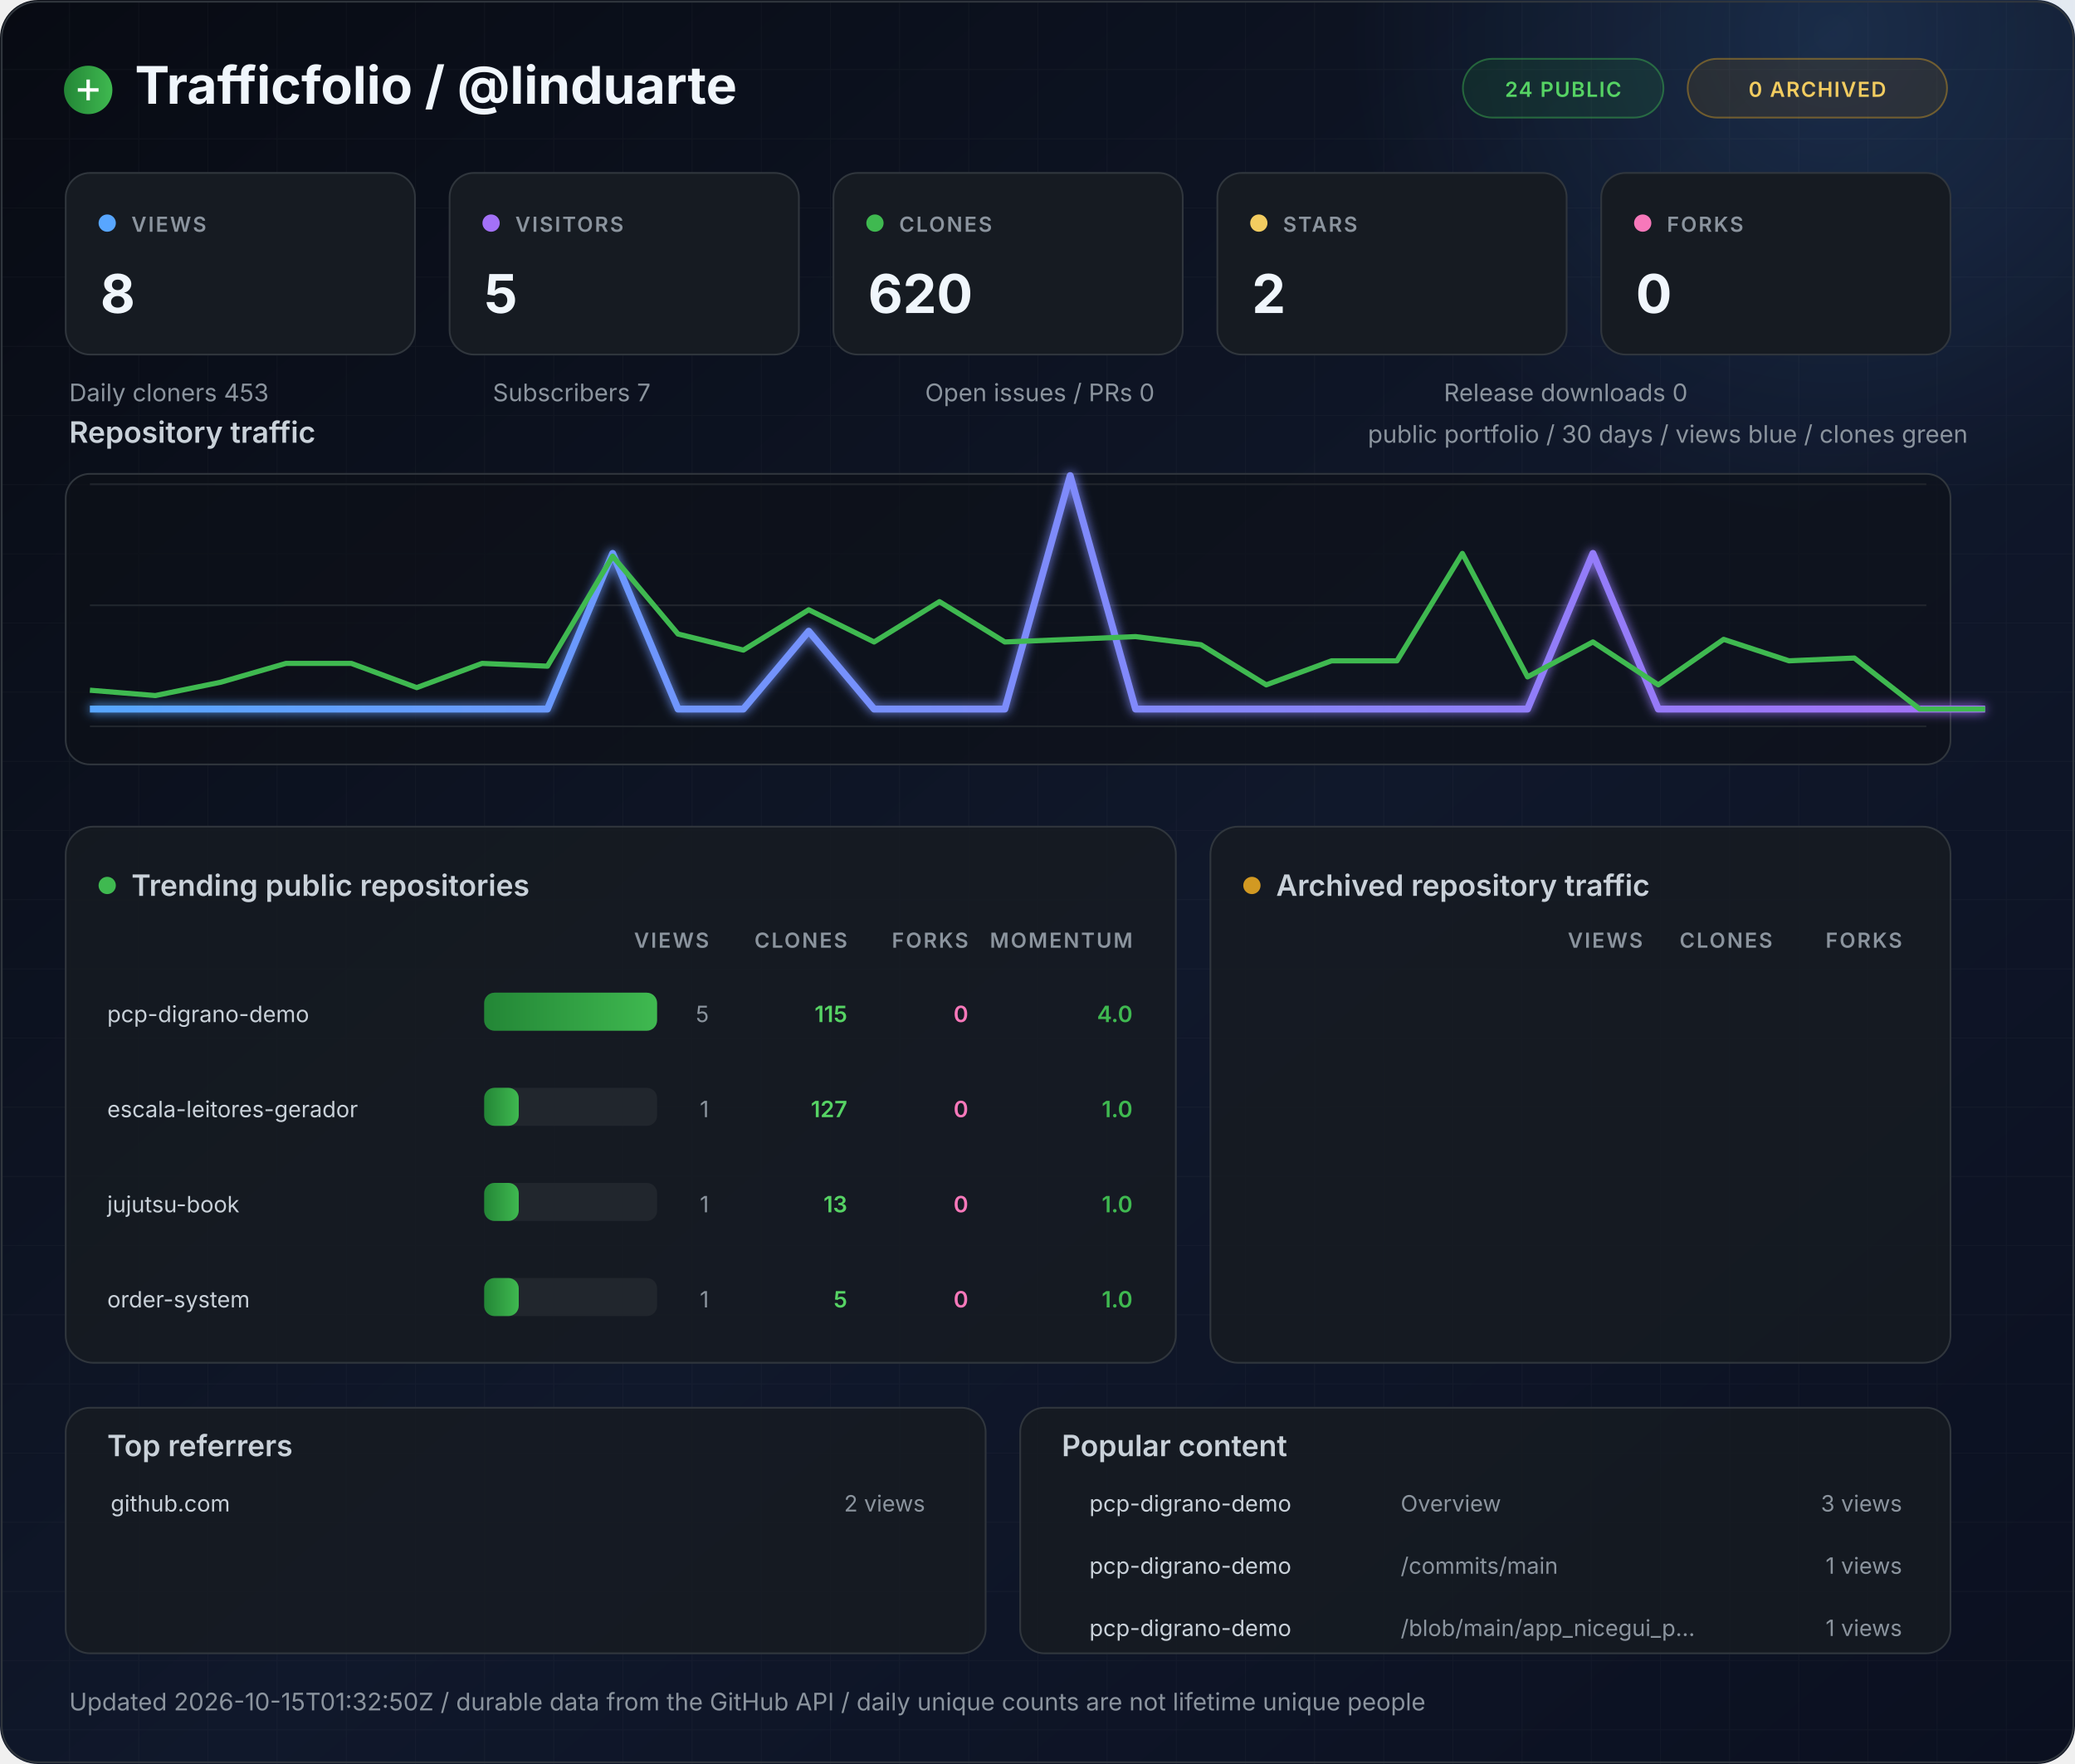
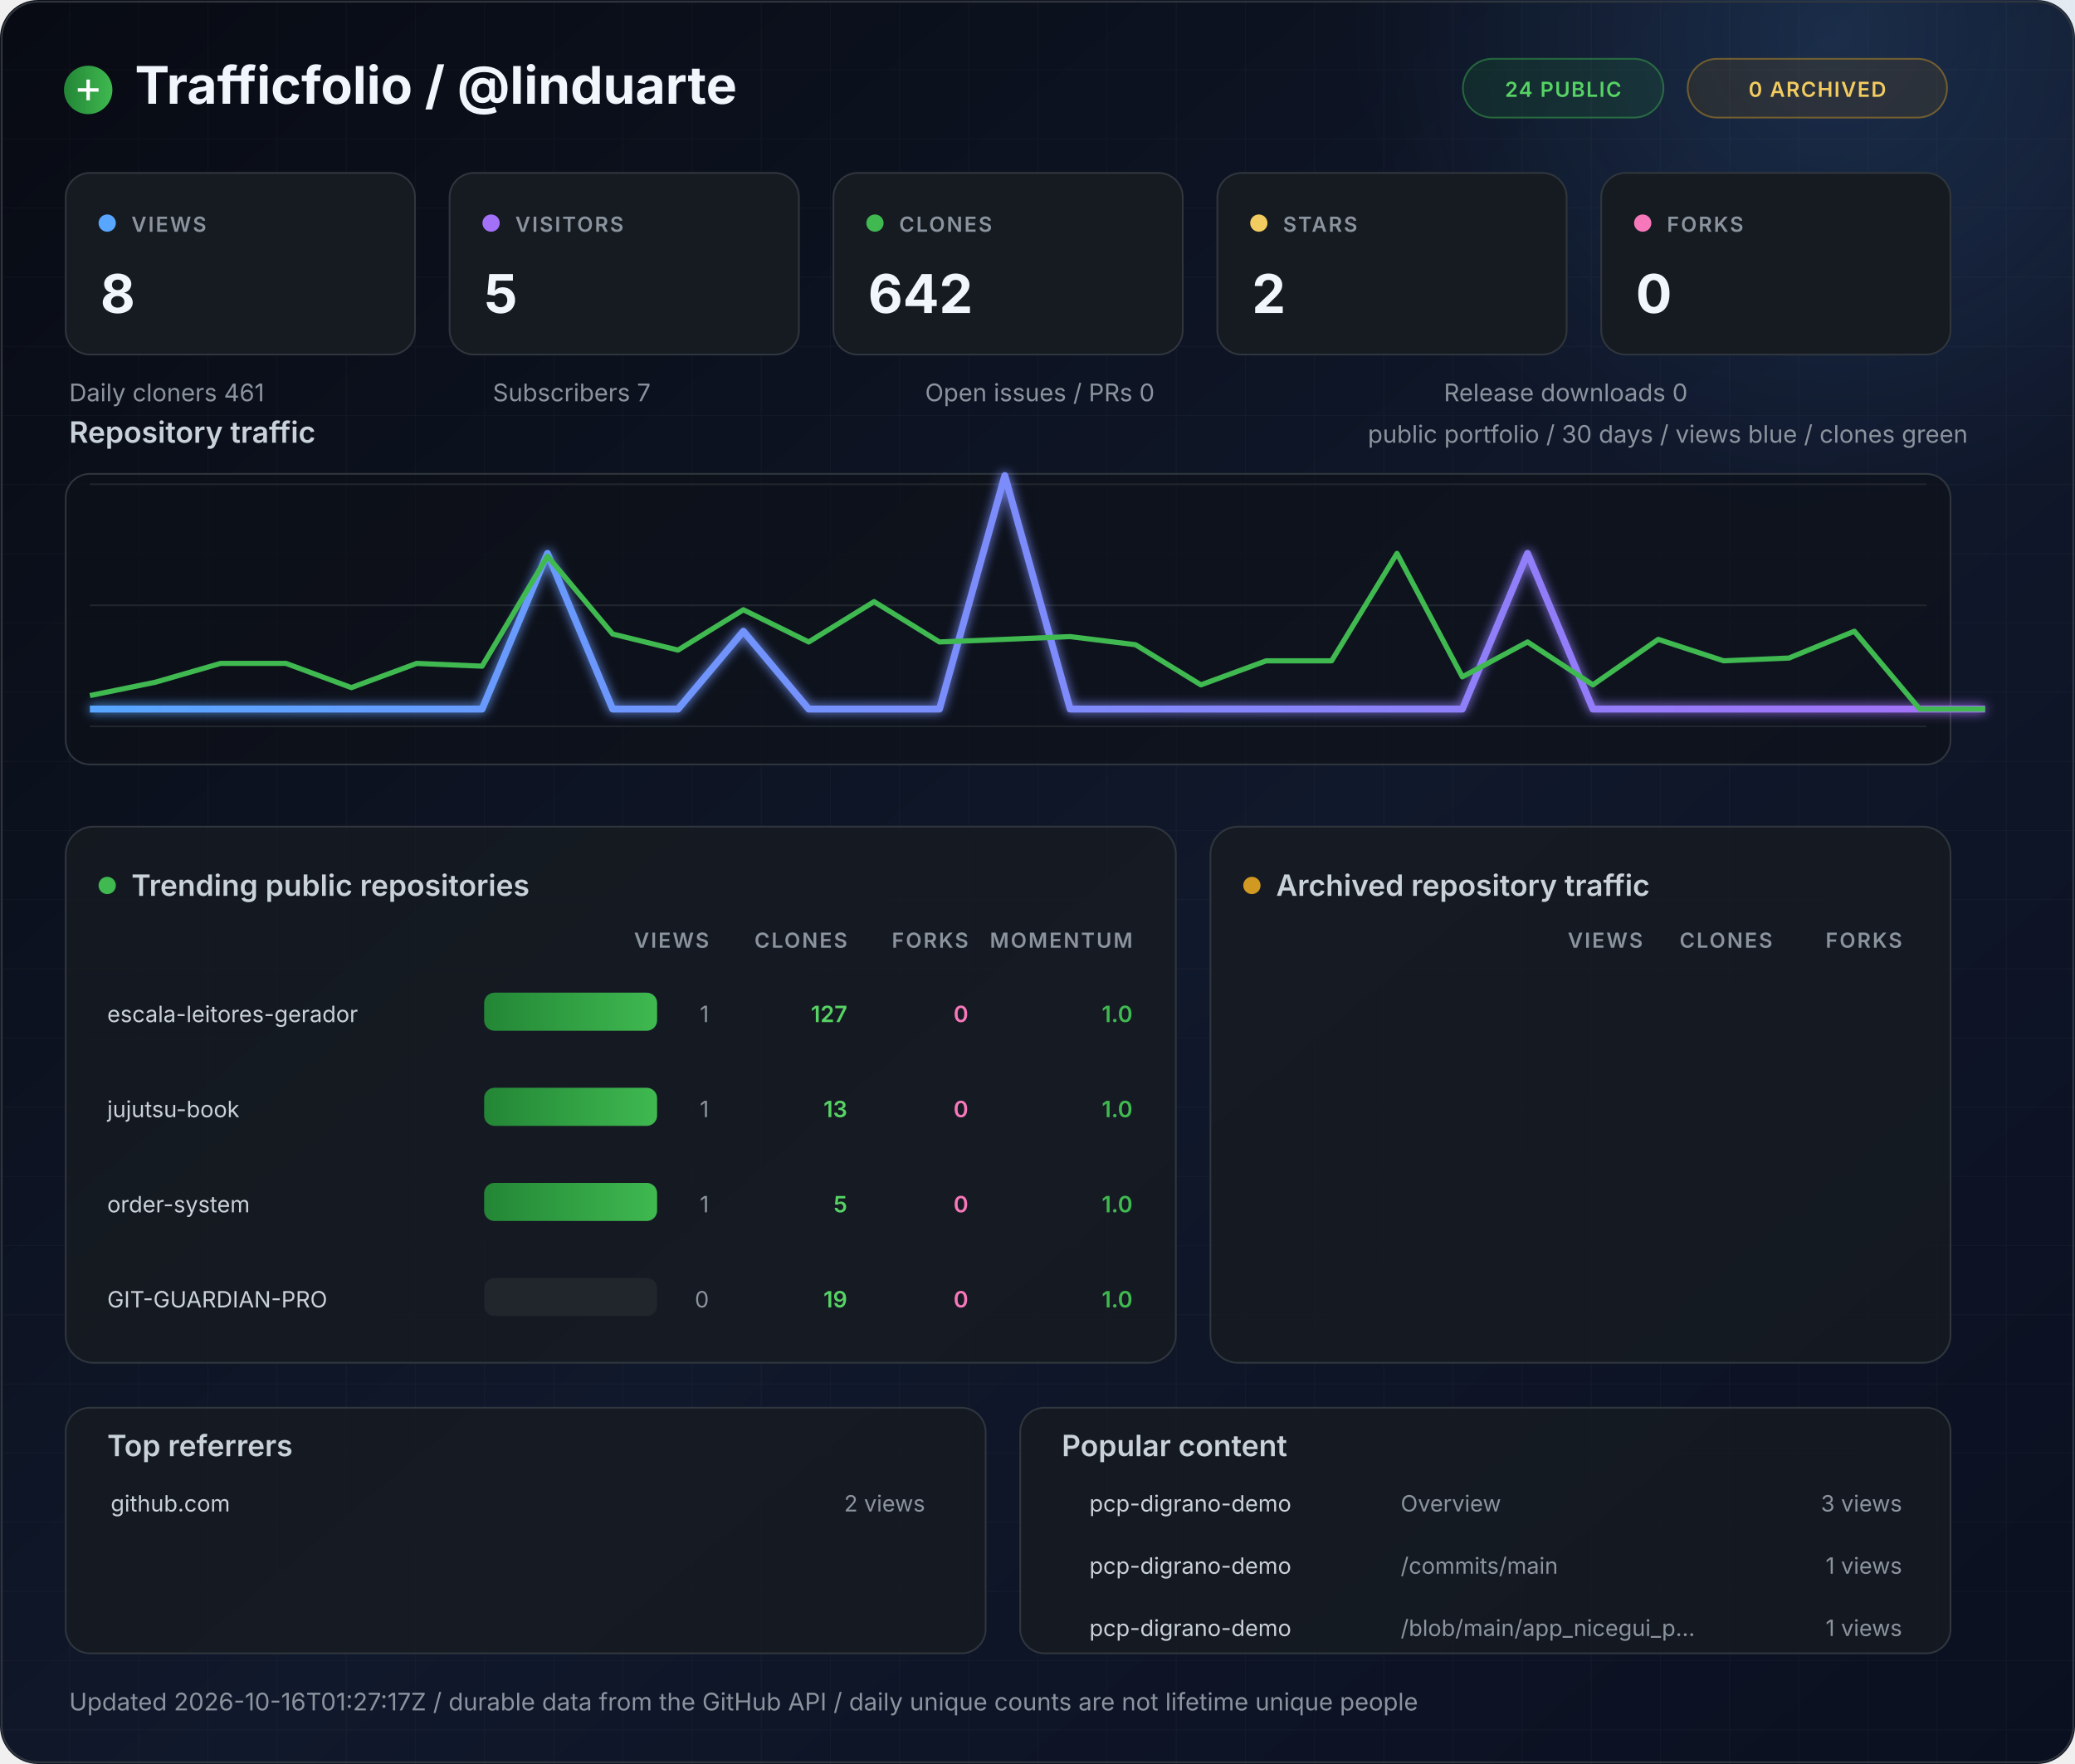
<svg xmlns="http://www.w3.org/2000/svg" width="1200" height="1020" viewBox="0 0 1200 1020" role="img" aria-label="Trafficfolio GitHub analytics dashboard for linduarte">
  <defs>
    <linearGradient id="bg" x1="0" y1="0" x2="1" y2="1">
      <stop stop-color="#080b13" />
      <stop offset=".55" stop-color="#10182b" />
      <stop offset="1" stop-color="#0b1020" />
    </linearGradient>
    <linearGradient id="line" x1="0" y1="0" x2="1" y2="0">
      <stop stop-color="#58a6ff" />
      <stop offset="1" stop-color="#a371f7" />
    </linearGradient>
    <linearGradient id="bar" x1="0" y1="0" x2="1" y2="0">
      <stop stop-color="#238636" />
      <stop offset="1" stop-color="#3fb950" />
    </linearGradient>
    <linearGradient id="archiveBar" x1="0" y1="0" x2="1" y2="0">
      <stop stop-color="#9e6a03" />
      <stop offset="1" stop-color="#f2cc60" />
    </linearGradient>
    <radialGradient id="ambient">
      <stop stop-color="#58a6ff" stop-opacity=".16" />
      <stop offset="1" stop-color="#58a6ff" stop-opacity="0" />
    </radialGradient>
    <pattern id="grid" width="40" height="40" patternUnits="userSpaceOnUse">
      <path d="M40 0H0V40" fill="none" stroke="#ffffff" stroke-opacity=".025" />
    </pattern>
    <filter id="glow">
      <feGaussianBlur stdDeviation="3" result="b" />
      <feMerge>
        <feMergeNode in="b" />
        <feMergeNode in="SourceGraphic" />
      </feMerge>
    </filter>
    <style>
    .title{font:750 30px -apple-system,BlinkMacSystemFont,"Segoe UI",sans-serif;fill:#f0f6fc}
    .subtitle{font:14px -apple-system,BlinkMacSystemFont,"Segoe UI",sans-serif;fill:#8b949e}
    .label{font:600 12px -apple-system,BlinkMacSystemFont,"Segoe UI",sans-serif;fill:#8b949e;letter-spacing:1px}
    .metric{font:700 31px -apple-system,BlinkMacSystemFont,"Segoe UI",sans-serif;fill:#f0f6fc}
    .section{font:600 17px -apple-system,BlinkMacSystemFont,"Segoe UI",sans-serif;fill:#c9d1d9}
    .repo,.value,.trend,.archive,.clone,.fork{font:13px -apple-system,BlinkMacSystemFont,"Segoe UI",sans-serif;fill:#c9d1d9}
    .value{fill:#8b949e} .trend{fill:#3fb950;font-weight:600} .archive{fill:#d29922}
    .clone{fill:#56d364;font-weight:600} .fork{fill:#f778ba;font-weight:600}
    .pill{font:600 12px -apple-system,BlinkMacSystemFont,"Segoe UI",sans-serif;letter-spacing:.7px}
  </style>
  </defs>
  <rect width="1200" height="1020" rx="22" fill="url(#bg)" />
  <rect width="1200" height="1020" rx="22" fill="url(#grid)" />
  <circle cx="1060" cy="20" r="280" fill="url(#ambient)" />
  <rect x="1" y="1" width="1198" height="1018" rx="21" fill="none" stroke="#30363d" />
  <circle cx="51" cy="52" r="14" fill="url(#bar)" />
  <path d="M45 52h12M51 46v12" stroke="#fff" stroke-width="2" />
  <text x="78" y="60" class="title">Trafficfolio / @linduarte</text>
  <rect x="846" y="34" width="116" height="34" rx="17" fill="#238636" fill-opacity=".16" stroke="#3fb950" stroke-opacity=".45" />
  <text x="904" y="56" text-anchor="middle" class="pill" fill="#56d364">24 PUBLIC</text>
  <rect x="976" y="34" width="150" height="34" rx="17" fill="#9e6a03" fill-opacity=".14" stroke="#d29922" stroke-opacity=".45" />
  <text x="1051" y="56" text-anchor="middle" class="pill" fill="#f2cc60">0 ARCHIVED</text>
  <rect x="38" y="100" width="202" height="105" rx="14" fill="#161b22" stroke="#30363d" />
  <circle cx="62" cy="129" r="5" fill="#58a6ff" />
  <text x="76" y="134" class="label">VIEWS</text>
  <text x="58" y="181" class="metric">8</text>
  <rect x="260" y="100" width="202" height="105" rx="14" fill="#161b22" stroke="#30363d" />
  <circle cx="284" cy="129" r="5" fill="#a371f7" />
  <text x="298" y="134" class="label">VISITORS</text>
  <text x="280" y="181" class="metric">5</text>
  <rect x="482" y="100" width="202" height="105" rx="14" fill="#161b22" stroke="#30363d" />
  <circle cx="506" cy="129" r="5" fill="#3fb950" />
  <text x="520" y="134" class="label">CLONES</text>
-   <text x="502" y="181" class="metric">620</text>
+   <text x="502" y="181" class="metric">642</text>
  <rect x="704" y="100" width="202" height="105" rx="14" fill="#161b22" stroke="#30363d" />
  <circle cx="728" cy="129" r="5" fill="#f2cc60" />
  <text x="742" y="134" class="label">STARS</text>
  <text x="724" y="181" class="metric">2</text>
  <rect x="926" y="100" width="202" height="105" rx="14" fill="#161b22" stroke="#30363d" />
  <circle cx="950" cy="129" r="5" fill="#f778ba" />
  <text x="964" y="134" class="label">FORKS</text>
  <text x="946" y="181" class="metric">0</text>
-   <text x="40" y="232" class="subtitle">Daily cloners 453</text>
+   <text x="40" y="232" class="subtitle">Daily cloners 461</text>
  <text x="285" y="232" class="subtitle">Subscribers 7</text>
  <text x="535" y="232" class="subtitle">Open issues / PRs 0</text>
  <text x="835" y="232" class="subtitle">Release downloads 0</text>
  <text x="40" y="256" class="section">Repository traffic</text>
  <text x="1138" y="256" text-anchor="end" class="subtitle">public portfolio / 30 days / views blue / clones green</text>
  <rect x="38" y="274" width="1090" height="168" rx="14" fill="#0d1117" fill-opacity=".62" stroke="#30363d" />
  <line x1="52" y1="420" x2="1114" y2="420" stroke="#21262d" />
  <line x1="52" y1="350" x2="1114" y2="350" stroke="#21262d" />
  <line x1="52" y1="280" x2="1114" y2="280" stroke="#21262d" />
-   <polyline points="52.0,410.0 89.8,410.0 127.6,410.0 165.4,410.0 203.2,410.0 241.0,410.0 278.8,410.0 316.6,410.0 354.3,320.0 392.1,410.0 429.9,410.0 467.7,365.0 505.5,410.0 543.3,410.0 581.1,410.0 618.9,275.0 656.7,410.0 694.5,410.0 732.3,410.0 770.1,410.0 807.9,410.0 845.7,410.0 883.4,410.0 921.2,320.0 959.0,410.0 996.8,410.0 1034.6,410.0 1072.4,410.0 1110.2,410.0 1148.0,410.0" fill="none" stroke="url(#line)" stroke-width="4" stroke-linejoin="round" filter="url(#glow)" />
-   <polyline points="52.0,399.1 89.8,402.2 127.6,394.5 165.4,383.6 203.2,383.6 241.0,397.6 278.8,383.6 316.6,385.2 354.3,321.6 392.1,366.6 429.9,375.9 467.7,352.6 505.5,371.2 543.3,347.9 581.1,371.2 618.9,369.7 656.7,368.1 694.5,372.8 732.3,396.0 770.1,382.1 807.9,382.1 845.7,320.0 883.4,391.4 921.2,371.2 959.0,396.0 996.8,369.7 1034.6,382.1 1072.4,380.5 1110.2,410.0 1148.0,410.0" fill="none" stroke="#3fb950" stroke-width="3" stroke-linejoin="round" />
+   <polyline points="52.0,410.0 89.8,410.0 127.6,410.0 165.4,410.0 203.2,410.0 241.0,410.0 278.8,410.0 316.6,320.0 354.3,410.0 392.1,410.0 429.9,365.0 467.7,410.0 505.5,410.0 543.3,410.0 581.1,275.0 618.9,410.0 656.7,410.0 694.5,410.0 732.3,410.0 770.1,410.0 807.9,410.0 845.7,410.0 883.4,320.0 921.2,410.0 959.0,410.0 996.8,410.0 1034.6,410.0 1072.4,410.0 1110.2,410.0 1148.0,410.0" fill="none" stroke="url(#line)" stroke-width="4" stroke-linejoin="round" filter="url(#glow)" />
+   <polyline points="52.0,402.2 89.8,394.5 127.6,383.6 165.4,383.6 203.2,397.6 241.0,383.6 278.8,385.2 316.6,321.6 354.3,366.6 392.1,375.9 429.9,352.6 467.7,371.2 505.5,347.9 543.3,371.2 581.1,369.7 618.9,368.1 656.7,372.8 694.5,396.0 732.3,382.1 770.1,382.1 807.9,320.0 845.7,391.4 883.4,371.2 921.2,396.0 959.0,369.7 996.8,382.1 1034.6,380.5 1072.4,365.0 1110.2,410.0 1148.0,410.0" fill="none" stroke="#3fb950" stroke-width="3" stroke-linejoin="round" />
  <rect x="38" y="478" width="642" height="310" rx="16" fill="#161b22" fill-opacity=".82" stroke="#30363d" />
  <circle cx="62" cy="512" r="5" fill="#3fb950" />
  <text x="76" y="518" class="section">Trending public repositories</text>
  <text x="410" y="548" text-anchor="end" class="label">VIEWS</text>
  <text x="490" y="548" text-anchor="end" class="label">CLONES</text>
  <text x="560" y="548" text-anchor="end" class="label">FORKS</text>
  <text x="655" y="548" text-anchor="end" class="label">MOMENTUM</text>
-   <text x="62" y="591" class="repo">pcp-digrano-demo</text>
+   <text x="62" y="591" class="repo">escala-leitores-gerador</text>
  <rect x="280" y="574" width="100" height="22" rx="6" fill="#21262d" />
  <rect x="280" y="574" width="100" height="22" rx="6" fill="url(#bar)" />
-   <text x="410" y="591" text-anchor="end" class="value">5</text>
-   <text x="490" y="591" text-anchor="end" class="clone">115</text>
+   <text x="410" y="591" text-anchor="end" class="value">1</text>
+   <text x="490" y="591" text-anchor="end" class="clone">127</text>
  <text x="560" y="591" text-anchor="end" class="fork">0</text>
-   <text x="655" y="591" text-anchor="end" class="trend">4.0</text>
-   <text x="62" y="646" class="repo">escala-leitores-gerador</text>
+   <text x="655" y="591" text-anchor="end" class="trend">1.0</text>
+   <text x="62" y="646" class="repo">jujutsu-book</text>
  <rect x="280" y="629" width="100" height="22" rx="6" fill="#21262d" />
-   <rect x="280" y="629" width="20" height="22" rx="6" fill="url(#bar)" />
+   <rect x="280" y="629" width="100" height="22" rx="6" fill="url(#bar)" />
  <text x="410" y="646" text-anchor="end" class="value">1</text>
-   <text x="490" y="646" text-anchor="end" class="clone">127</text>
+   <text x="490" y="646" text-anchor="end" class="clone">13</text>
  <text x="560" y="646" text-anchor="end" class="fork">0</text>
  <text x="655" y="646" text-anchor="end" class="trend">1.0</text>
-   <text x="62" y="701" class="repo">jujutsu-book</text>
+   <text x="62" y="701" class="repo">order-system</text>
  <rect x="280" y="684" width="100" height="22" rx="6" fill="#21262d" />
-   <rect x="280" y="684" width="20" height="22" rx="6" fill="url(#bar)" />
+   <rect x="280" y="684" width="100" height="22" rx="6" fill="url(#bar)" />
  <text x="410" y="701" text-anchor="end" class="value">1</text>
-   <text x="490" y="701" text-anchor="end" class="clone">13</text>
+   <text x="490" y="701" text-anchor="end" class="clone">5</text>
  <text x="560" y="701" text-anchor="end" class="fork">0</text>
  <text x="655" y="701" text-anchor="end" class="trend">1.0</text>
-   <text x="62" y="756" class="repo">order-system</text>
+   <text x="62" y="756" class="repo">GIT-GUARDIAN-PRO</text>
  <rect x="280" y="739" width="100" height="22" rx="6" fill="#21262d" />
-   <rect x="280" y="739" width="20" height="22" rx="6" fill="url(#bar)" />
-   <text x="410" y="756" text-anchor="end" class="value">1</text>
-   <text x="490" y="756" text-anchor="end" class="clone">5</text>
+   <rect x="280" y="739" width="0" height="22" rx="6" fill="url(#bar)" />
+   <text x="410" y="756" text-anchor="end" class="value">0</text>
+   <text x="490" y="756" text-anchor="end" class="clone">19</text>
  <text x="560" y="756" text-anchor="end" class="fork">0</text>
  <text x="655" y="756" text-anchor="end" class="trend">1.0</text>
  <rect x="700" y="478" width="428" height="310" rx="16" fill="#161b22" fill-opacity=".82" stroke="#30363d" />
  <circle cx="724" cy="512" r="5" fill="#d29922" />
  <text x="738" y="518" class="section">Archived repository traffic</text>
  <text x="950" y="548" text-anchor="end" class="label">VIEWS</text>
  <text x="1025" y="548" text-anchor="end" class="label">CLONES</text>
  <text x="1100" y="548" text-anchor="end" class="label">FORKS</text>
  <rect x="38" y="814" width="532" height="142" rx="14" fill="#161b22" fill-opacity=".82" stroke="#30363d" />
  <text x="62" y="842" class="section">Top referrers</text>
  <text x="64" y="874" class="repo">github.com</text>
  <text x="535" y="874" text-anchor="end" class="value">2 views</text>
  <rect x="590" y="814" width="538" height="142" rx="14" fill="#161b22" fill-opacity=".82" stroke="#30363d" />
  <text x="614" y="842" class="section">Popular content</text>
  <text x="630" y="874" class="repo">pcp-digrano-demo</text>
  <text x="810" y="874" class="value">Overview</text>
  <text x="1100" y="874" text-anchor="end" class="value">3 views</text>
  <text x="630" y="910" class="repo">pcp-digrano-demo</text>
  <text x="810" y="910" class="value">/commits/main</text>
  <text x="1100" y="910" text-anchor="end" class="value">1 views</text>
  <text x="630" y="946" class="repo">pcp-digrano-demo</text>
  <text x="810" y="946" class="value">/blob/main/app_nicegui_p...</text>
  <text x="1100" y="946" text-anchor="end" class="value">1 views</text>
-   <text x="40" y="989" class="subtitle">Updated 2026-10-15T01:32:50Z / durable data from the GitHub API / daily unique counts are not lifetime unique people</text>
+   <text x="40" y="989" class="subtitle">Updated 2026-10-16T01:27:17Z / durable data from the GitHub API / daily unique counts are not lifetime unique people</text>
</svg>
